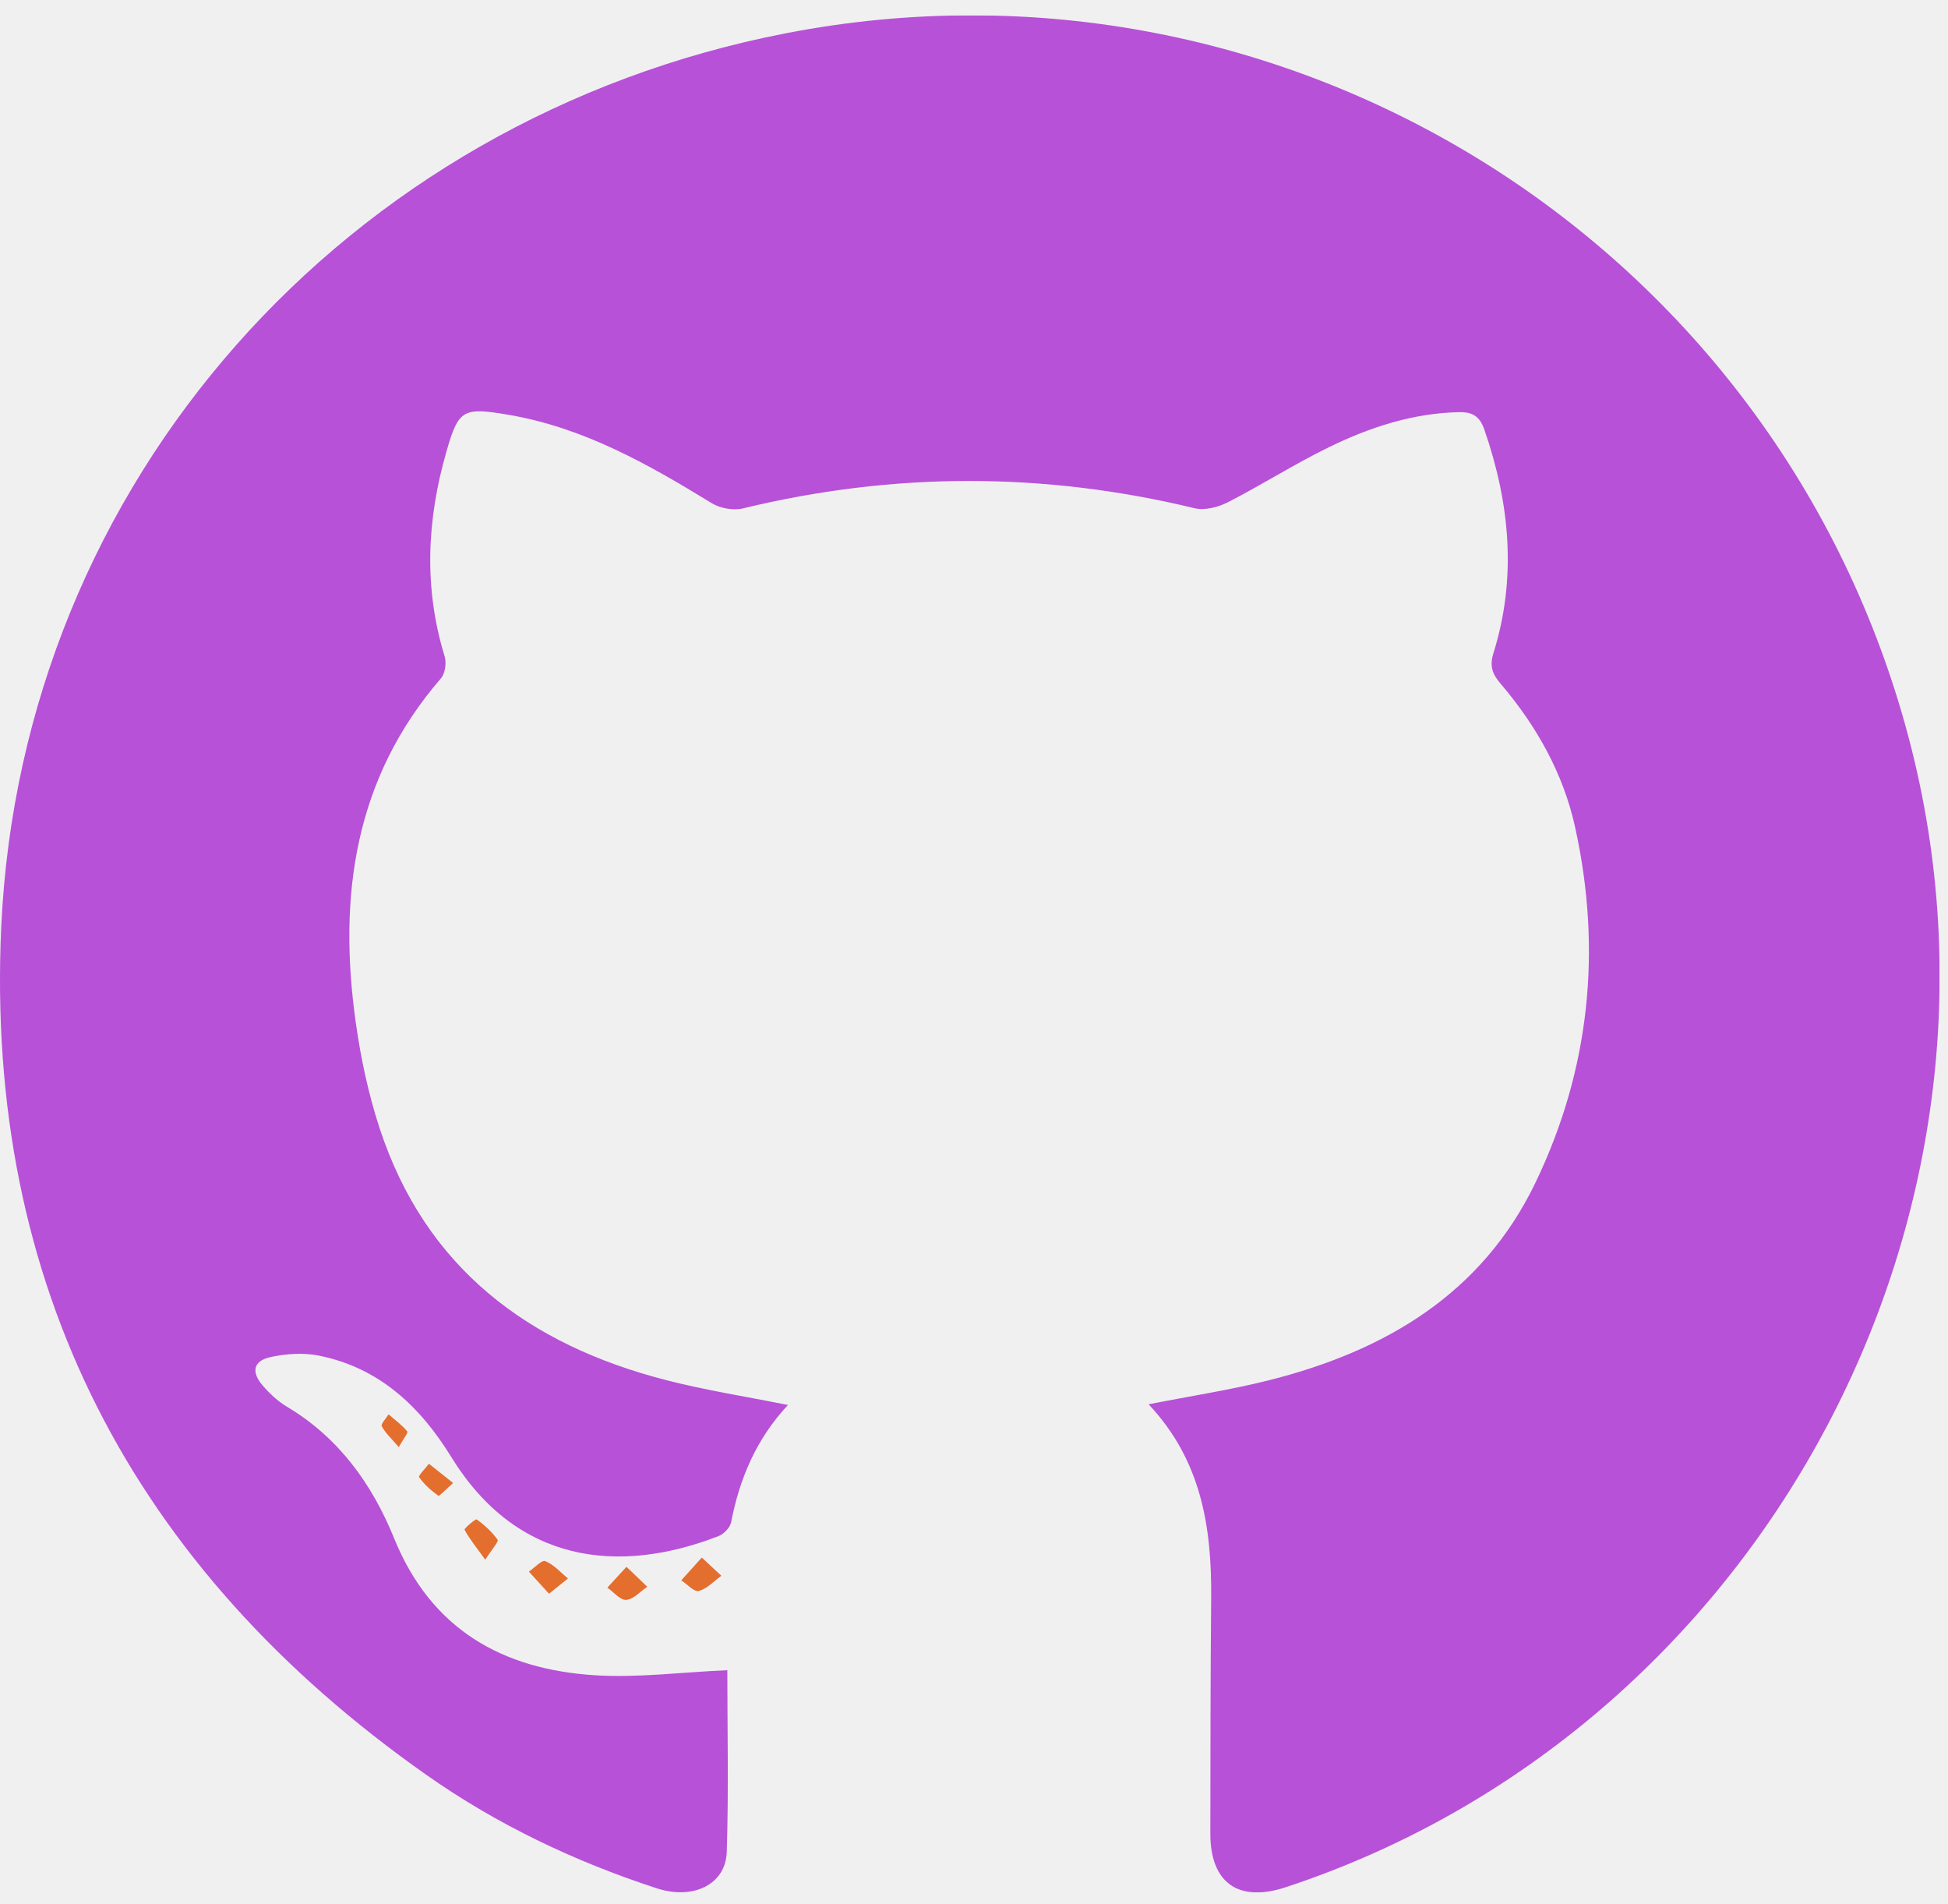
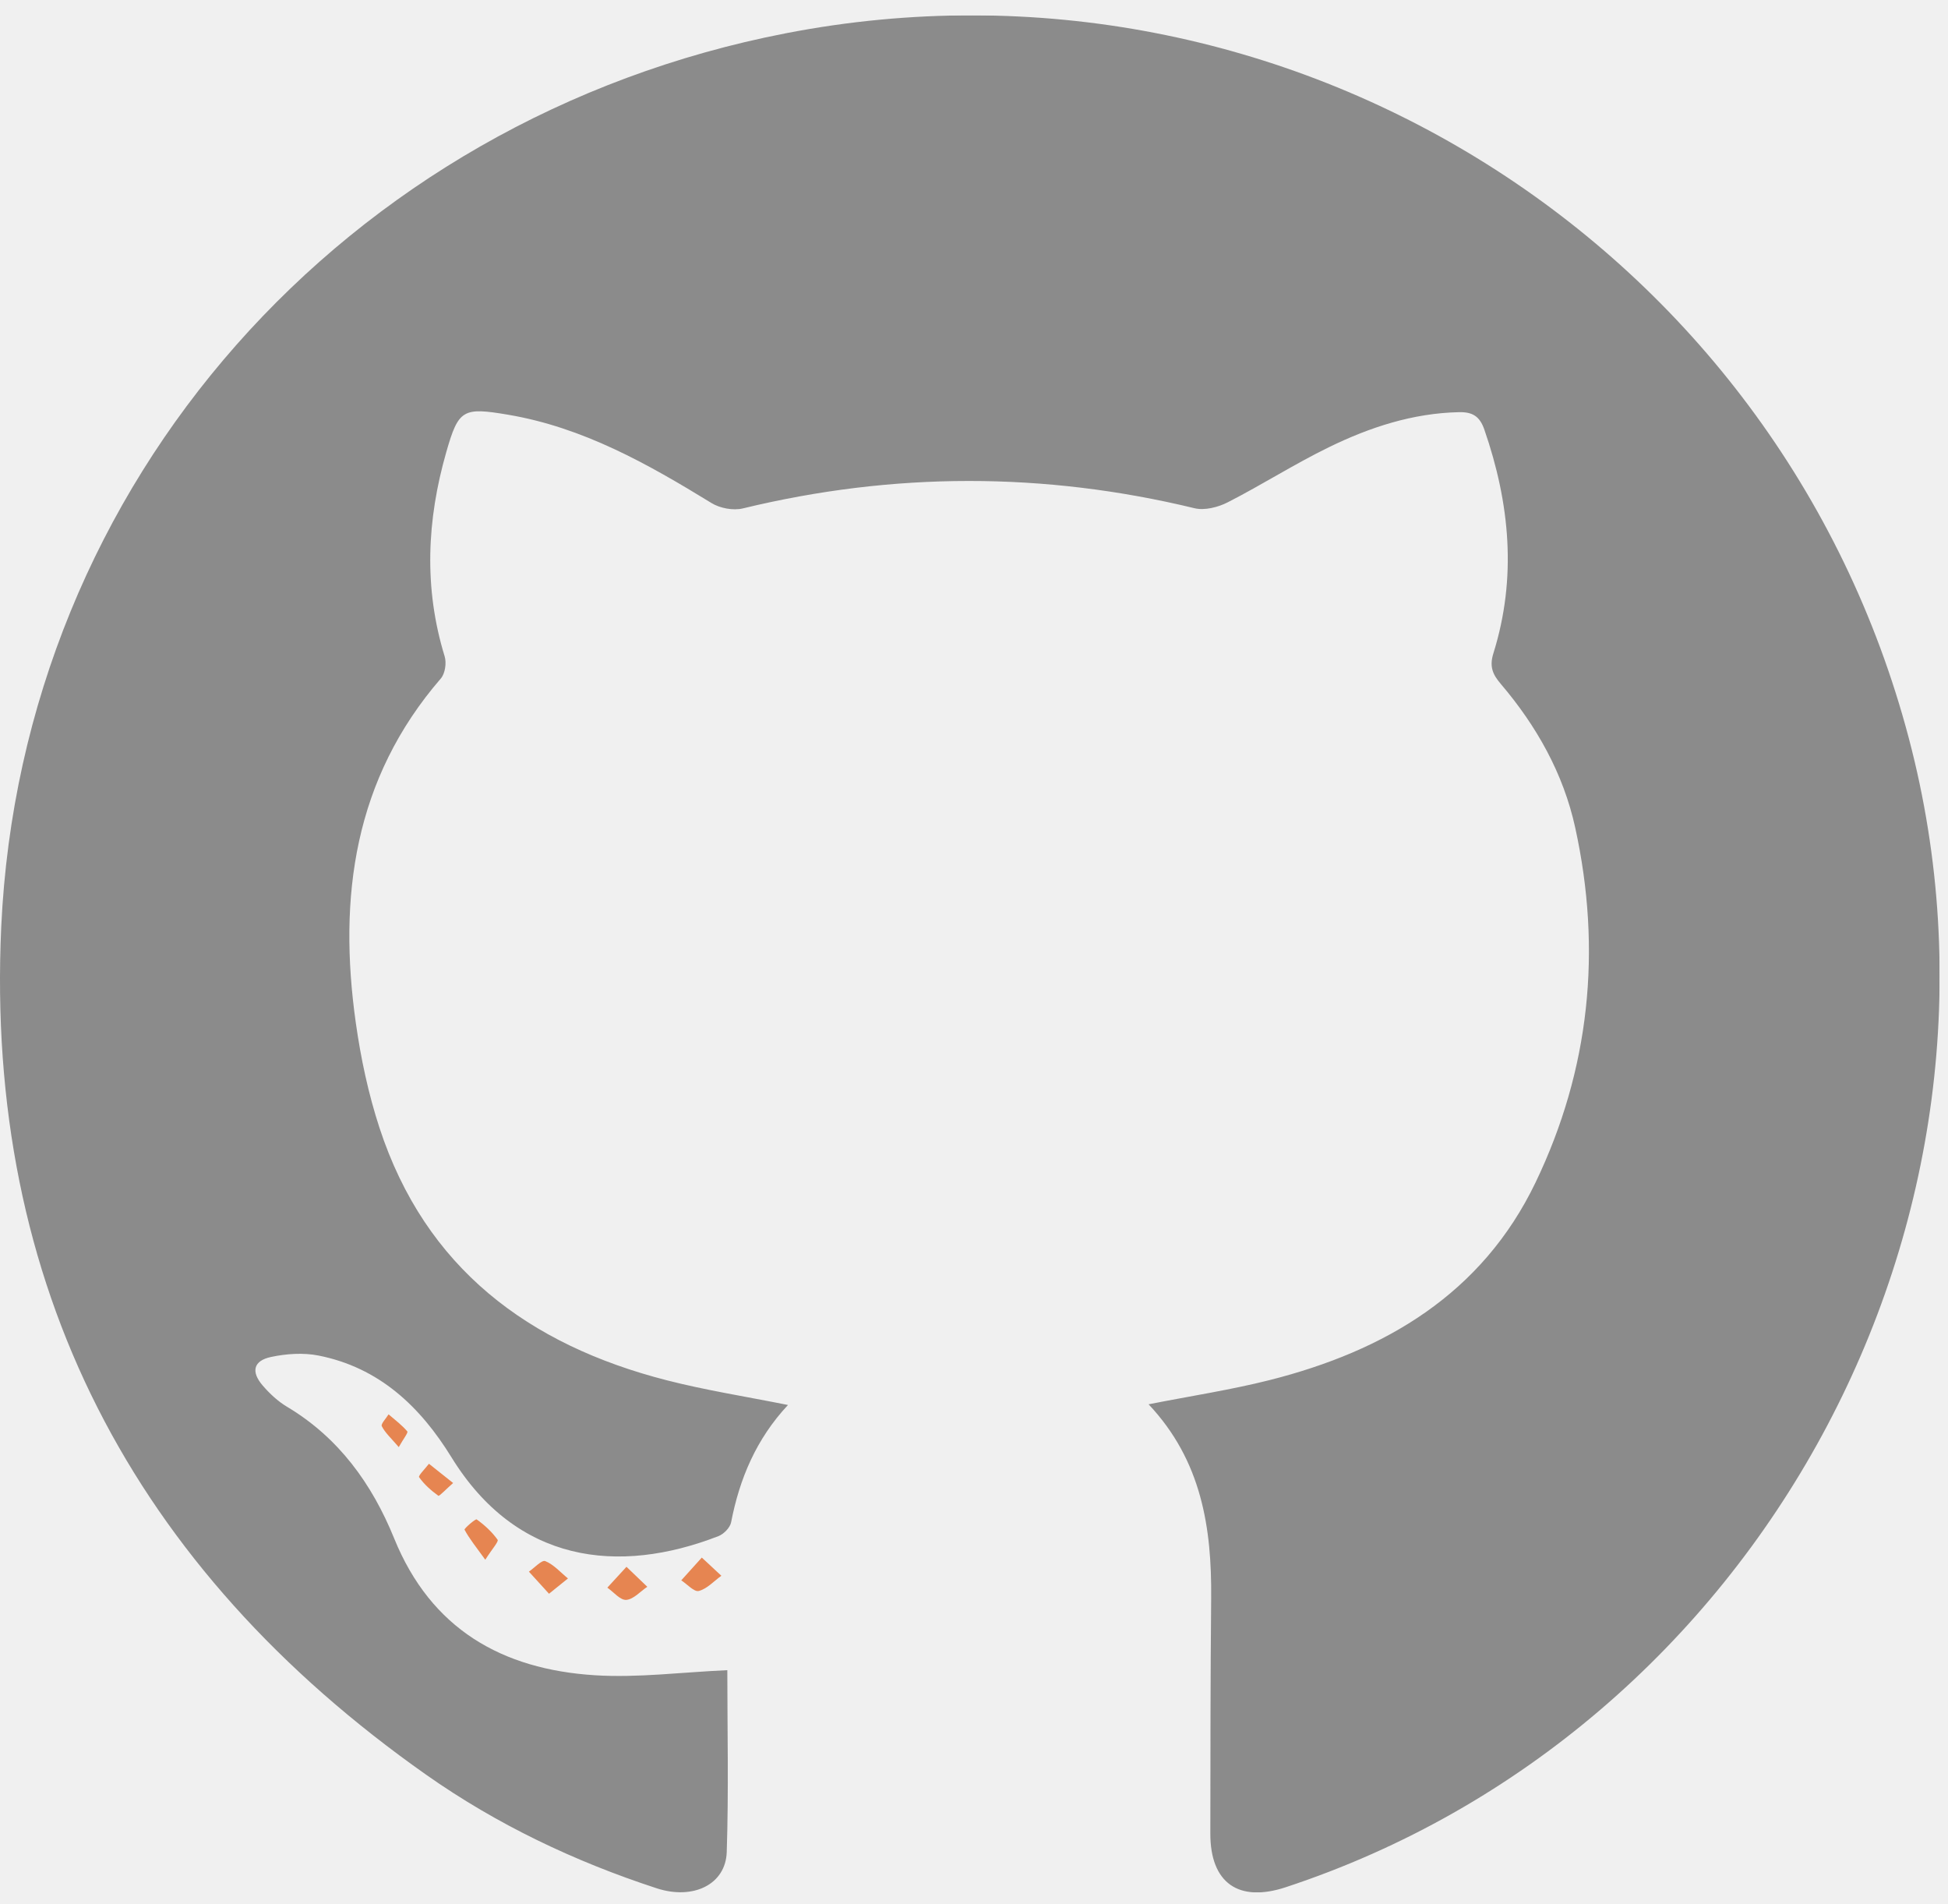
<svg xmlns="http://www.w3.org/2000/svg" xmlns:xlink="http://www.w3.org/1999/xlink" width="87px" height="85px" viewBox="0 0 87 85" version="1.1">
  <defs>
    <path id="path-1" d="M0,0.185 L86.627,0.185 L86.627,84 L0,84" />
  </defs>
-   <g id="Page-1" stroke="none" stroke-width="1" fill="none" fill-rule="evenodd">
+   <g id="Page-1" stroke="none" stroke-width="1" fill="none" fill-rule="evenodd" opacity="0.82">
    <g id="About---Desktop-Copy" transform="translate(-140, -500)">
      <g id="Page-1" transform="translate(140, 500.5)">
        <g id="Group-3">
          <mask id="mask-2" fill="white">
            <use xlink:href="#path-1" />
          </mask>
          <g id="Clip-2" />
-           <path d="M51.297,62.204 C53.211,61.827 54.97,61.56 56.687,61.127 C61.856,59.824 66.188,57.277 68.581,52.296 C71.005,47.252 71.55,41.92 70.35,36.451 C69.82,34.034 68.623,31.911 67.02,30.03 C66.66,29.607 66.513,29.259 66.697,28.67 C67.751,25.301 67.433,21.975 66.292,18.68 C66.084,18.077 65.751,17.891 65.159,17.904 C63.09,17.949 61.172,18.58 59.348,19.47 C57.811,20.22 56.361,21.147 54.838,21.926 C54.403,22.149 53.801,22.303 53.348,22.193 C46.618,20.566 39.903,20.572 33.175,22.202 C32.747,22.305 32.156,22.195 31.777,21.962 C28.931,20.216 26.046,18.585 22.691,18.018 C20.673,17.676 20.478,17.778 19.932,19.685 C19.063,22.716 18.92,25.753 19.859,28.808 C19.948,29.098 19.88,29.574 19.689,29.795 C15.813,34.277 15.098,39.544 15.889,45.159 C16.113,46.746 16.451,48.34 16.949,49.861 C18.999,56.121 23.605,59.55 29.776,61.131 C31.524,61.579 33.315,61.858 35.192,62.235 C33.777,63.75 33.03,65.52 32.652,67.474 C32.606,67.711 32.326,67.998 32.088,68.09 C27.595,69.834 23.068,69.282 20.165,64.573 C18.763,62.297 16.931,60.564 14.225,60.027 C13.544,59.893 12.786,59.945 12.102,60.091 C11.315,60.259 11.2,60.75 11.735,61.369 C12.045,61.728 12.41,62.07 12.815,62.312 C15.131,63.692 16.619,65.767 17.604,68.192 C19.25,72.244 22.424,74.039 26.561,74.302 C28.487,74.424 30.438,74.166 32.483,74.076 C32.483,76.719 32.546,79.46 32.457,82.196 C32.411,83.644 30.96,84.346 29.332,83.816 C25.66,82.618 22.19,80.967 19.036,78.747 C5.944,69.534 -0.68,56.894 0.055,40.89 C0.97,20.998 15.445,4.797 35.1,0.985 C57.505,-3.36 79.437,10.409 85.253,32.473 C90.923,53.981 78.533,76.814 57.418,83.769 C55.311,84.463 54.052,83.573 54.055,81.373 C54.058,77.873 54.06,74.373 54.092,70.873 C54.122,67.711 53.663,64.713 51.297,62.204" id="Fill-1" fill="#B751D8" mask="url(#mask-2)" />
+           <path d="M51.297,62.204 C53.211,61.827 54.97,61.56 56.687,61.127 C61.856,59.824 66.188,57.277 68.581,52.296 C71.005,47.252 71.55,41.92 70.35,36.451 C69.82,34.034 68.623,31.911 67.02,30.03 C66.66,29.607 66.513,29.259 66.697,28.67 C67.751,25.301 67.433,21.975 66.292,18.68 C66.084,18.077 65.751,17.891 65.159,17.904 C63.09,17.949 61.172,18.58 59.348,19.47 C57.811,20.22 56.361,21.147 54.838,21.926 C54.403,22.149 53.801,22.303 53.348,22.193 C46.618,20.566 39.903,20.572 33.175,22.202 C32.747,22.305 32.156,22.195 31.777,21.962 C28.931,20.216 26.046,18.585 22.691,18.018 C20.673,17.676 20.478,17.778 19.932,19.685 C19.063,22.716 18.92,25.753 19.859,28.808 C19.948,29.098 19.88,29.574 19.689,29.795 C15.813,34.277 15.098,39.544 15.889,45.159 C16.113,46.746 16.451,48.34 16.949,49.861 C18.999,56.121 23.605,59.55 29.776,61.131 C31.524,61.579 33.315,61.858 35.192,62.235 C33.777,63.75 33.03,65.52 32.652,67.474 C32.606,67.711 32.326,67.998 32.088,68.09 C27.595,69.834 23.068,69.282 20.165,64.573 C18.763,62.297 16.931,60.564 14.225,60.027 C13.544,59.893 12.786,59.945 12.102,60.091 C11.315,60.259 11.2,60.75 11.735,61.369 C12.045,61.728 12.41,62.07 12.815,62.312 C15.131,63.692 16.619,65.767 17.604,68.192 C19.25,72.244 22.424,74.039 26.561,74.302 C28.487,74.424 30.438,74.166 32.483,74.076 C32.483,76.719 32.546,79.46 32.457,82.196 C32.411,83.644 30.96,84.346 29.332,83.816 C25.66,82.618 22.19,80.967 19.036,78.747 C5.944,69.534 -0.68,56.894 0.055,40.89 C0.97,20.998 15.445,4.797 35.1,0.985 C57.505,-3.36 79.437,10.409 85.253,32.473 C90.923,53.981 78.533,76.814 57.418,83.769 C55.311,84.463 54.052,83.573 54.055,81.373 C54.058,77.873 54.06,74.373 54.092,70.873 C54.122,67.711 53.663,64.713 51.297,62.204" id="Fill-1" fill="#757575" mask="url(#mask-2)" />
        </g>
        <path d="M27.979,69.46 C28.386,69.851 28.647,70.102 28.909,70.352 C28.597,70.562 28.295,70.912 27.97,70.937 C27.703,70.957 27.407,70.588 27.124,70.391 C27.365,70.128 27.606,69.866 27.979,69.46" id="Fill-4" fill="#E46E2E" />
        <path d="M21.673,69.144 C21.251,68.56 20.96,68.202 20.747,67.804 C20.721,67.755 21.238,67.307 21.289,67.344 C21.642,67.596 21.974,67.902 22.224,68.253 C22.279,68.331 21.98,68.661 21.673,69.144" id="Fill-6" fill="#E46E2E" />
        <path d="M24.519,70.663 C24.158,70.266 23.89,69.971 23.621,69.676 C23.87,69.506 24.197,69.143 24.352,69.205 C24.732,69.359 25.033,69.709 25.366,69.98 C25.131,70.169 24.896,70.359 24.519,70.663" id="Fill-8" fill="#E46E2E" />
        <path d="M31.343,69.048 C31.73,69.407 31.973,69.634 32.217,69.86 C31.884,70.1 31.579,70.443 31.209,70.539 C31.004,70.593 30.691,70.237 30.426,70.065 C30.691,69.771 30.956,69.477 31.343,69.048" id="Fill-10" fill="#E46E2E" />
        <path d="M20.237,65.718 C19.904,66.01 19.619,66.318 19.577,66.288 C19.255,66.055 18.944,65.781 18.717,65.458 C18.672,65.393 19.001,65.065 19.157,64.859 C19.47,65.108 19.783,65.357 20.237,65.718" id="Fill-12" fill="#E46E2E" />
        <path d="M17.809,64.116 C17.464,63.711 17.199,63.476 17.051,63.182 C17,63.082 17.245,62.833 17.354,62.652 C17.64,62.9 17.949,63.129 18.191,63.415 C18.237,63.469 18.015,63.749 17.809,64.116" id="Fill-14" fill="#E46E2E" />
      </g>
    </g>
  </g>
</svg>
